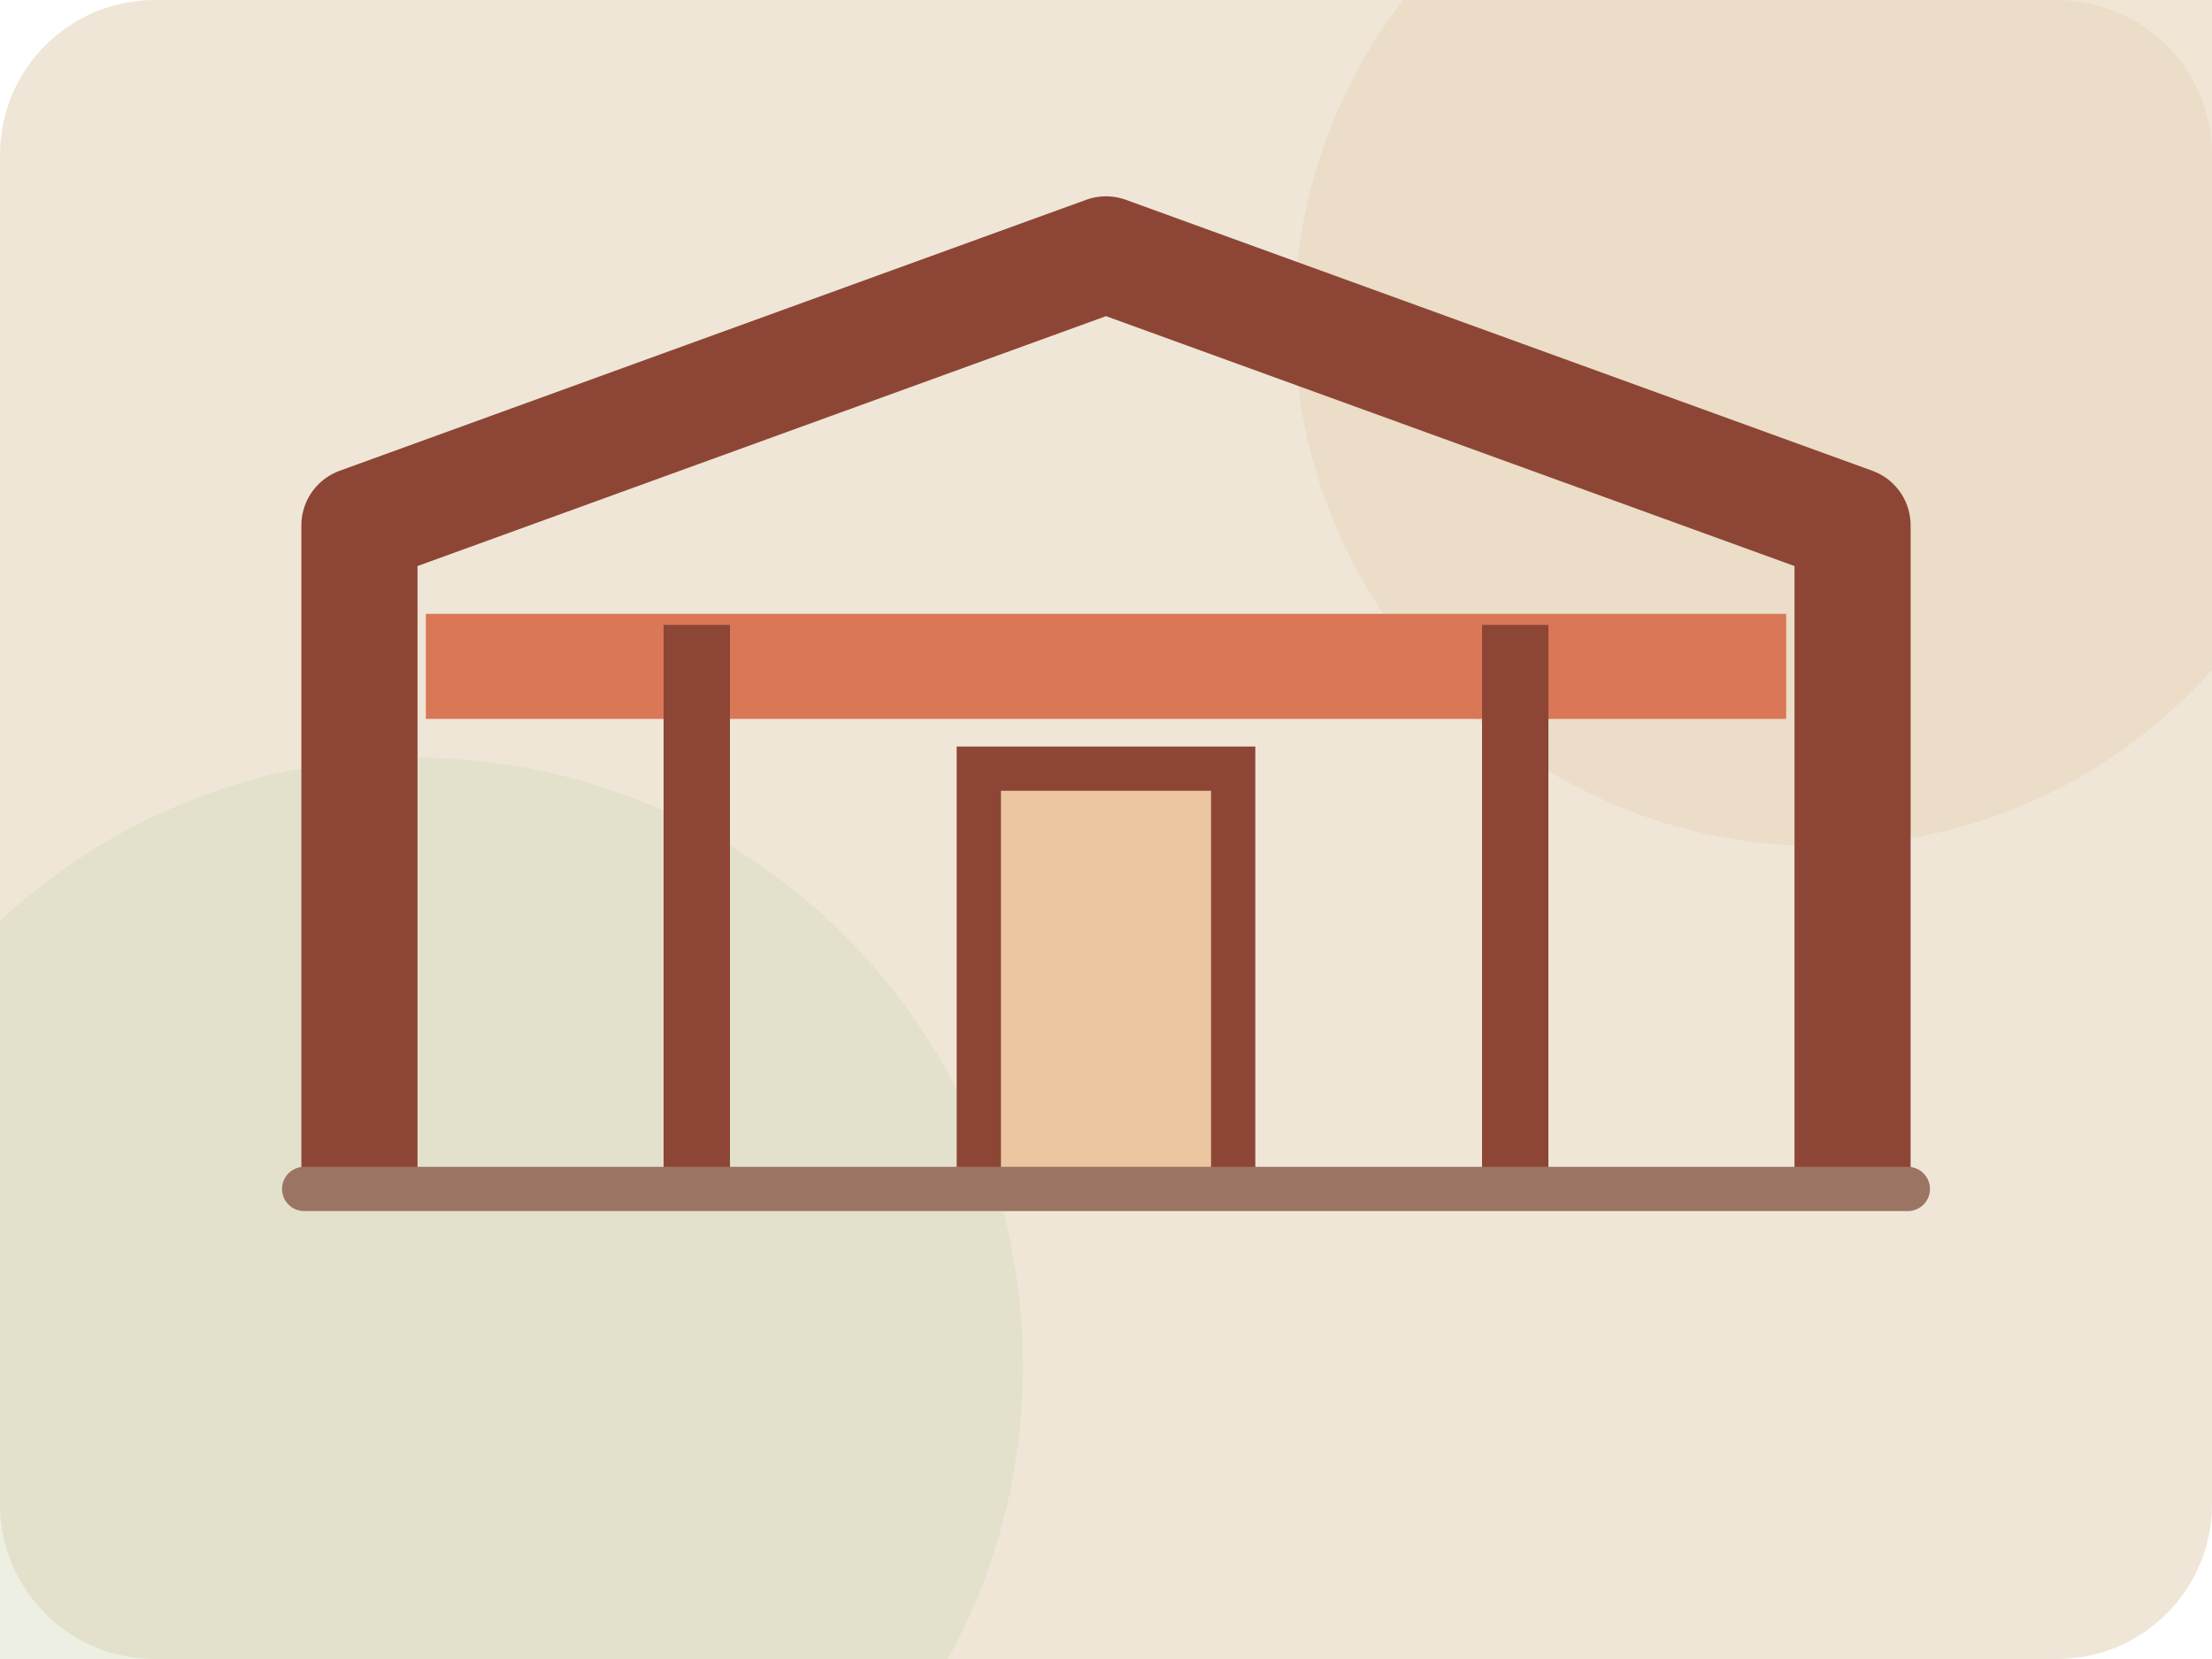
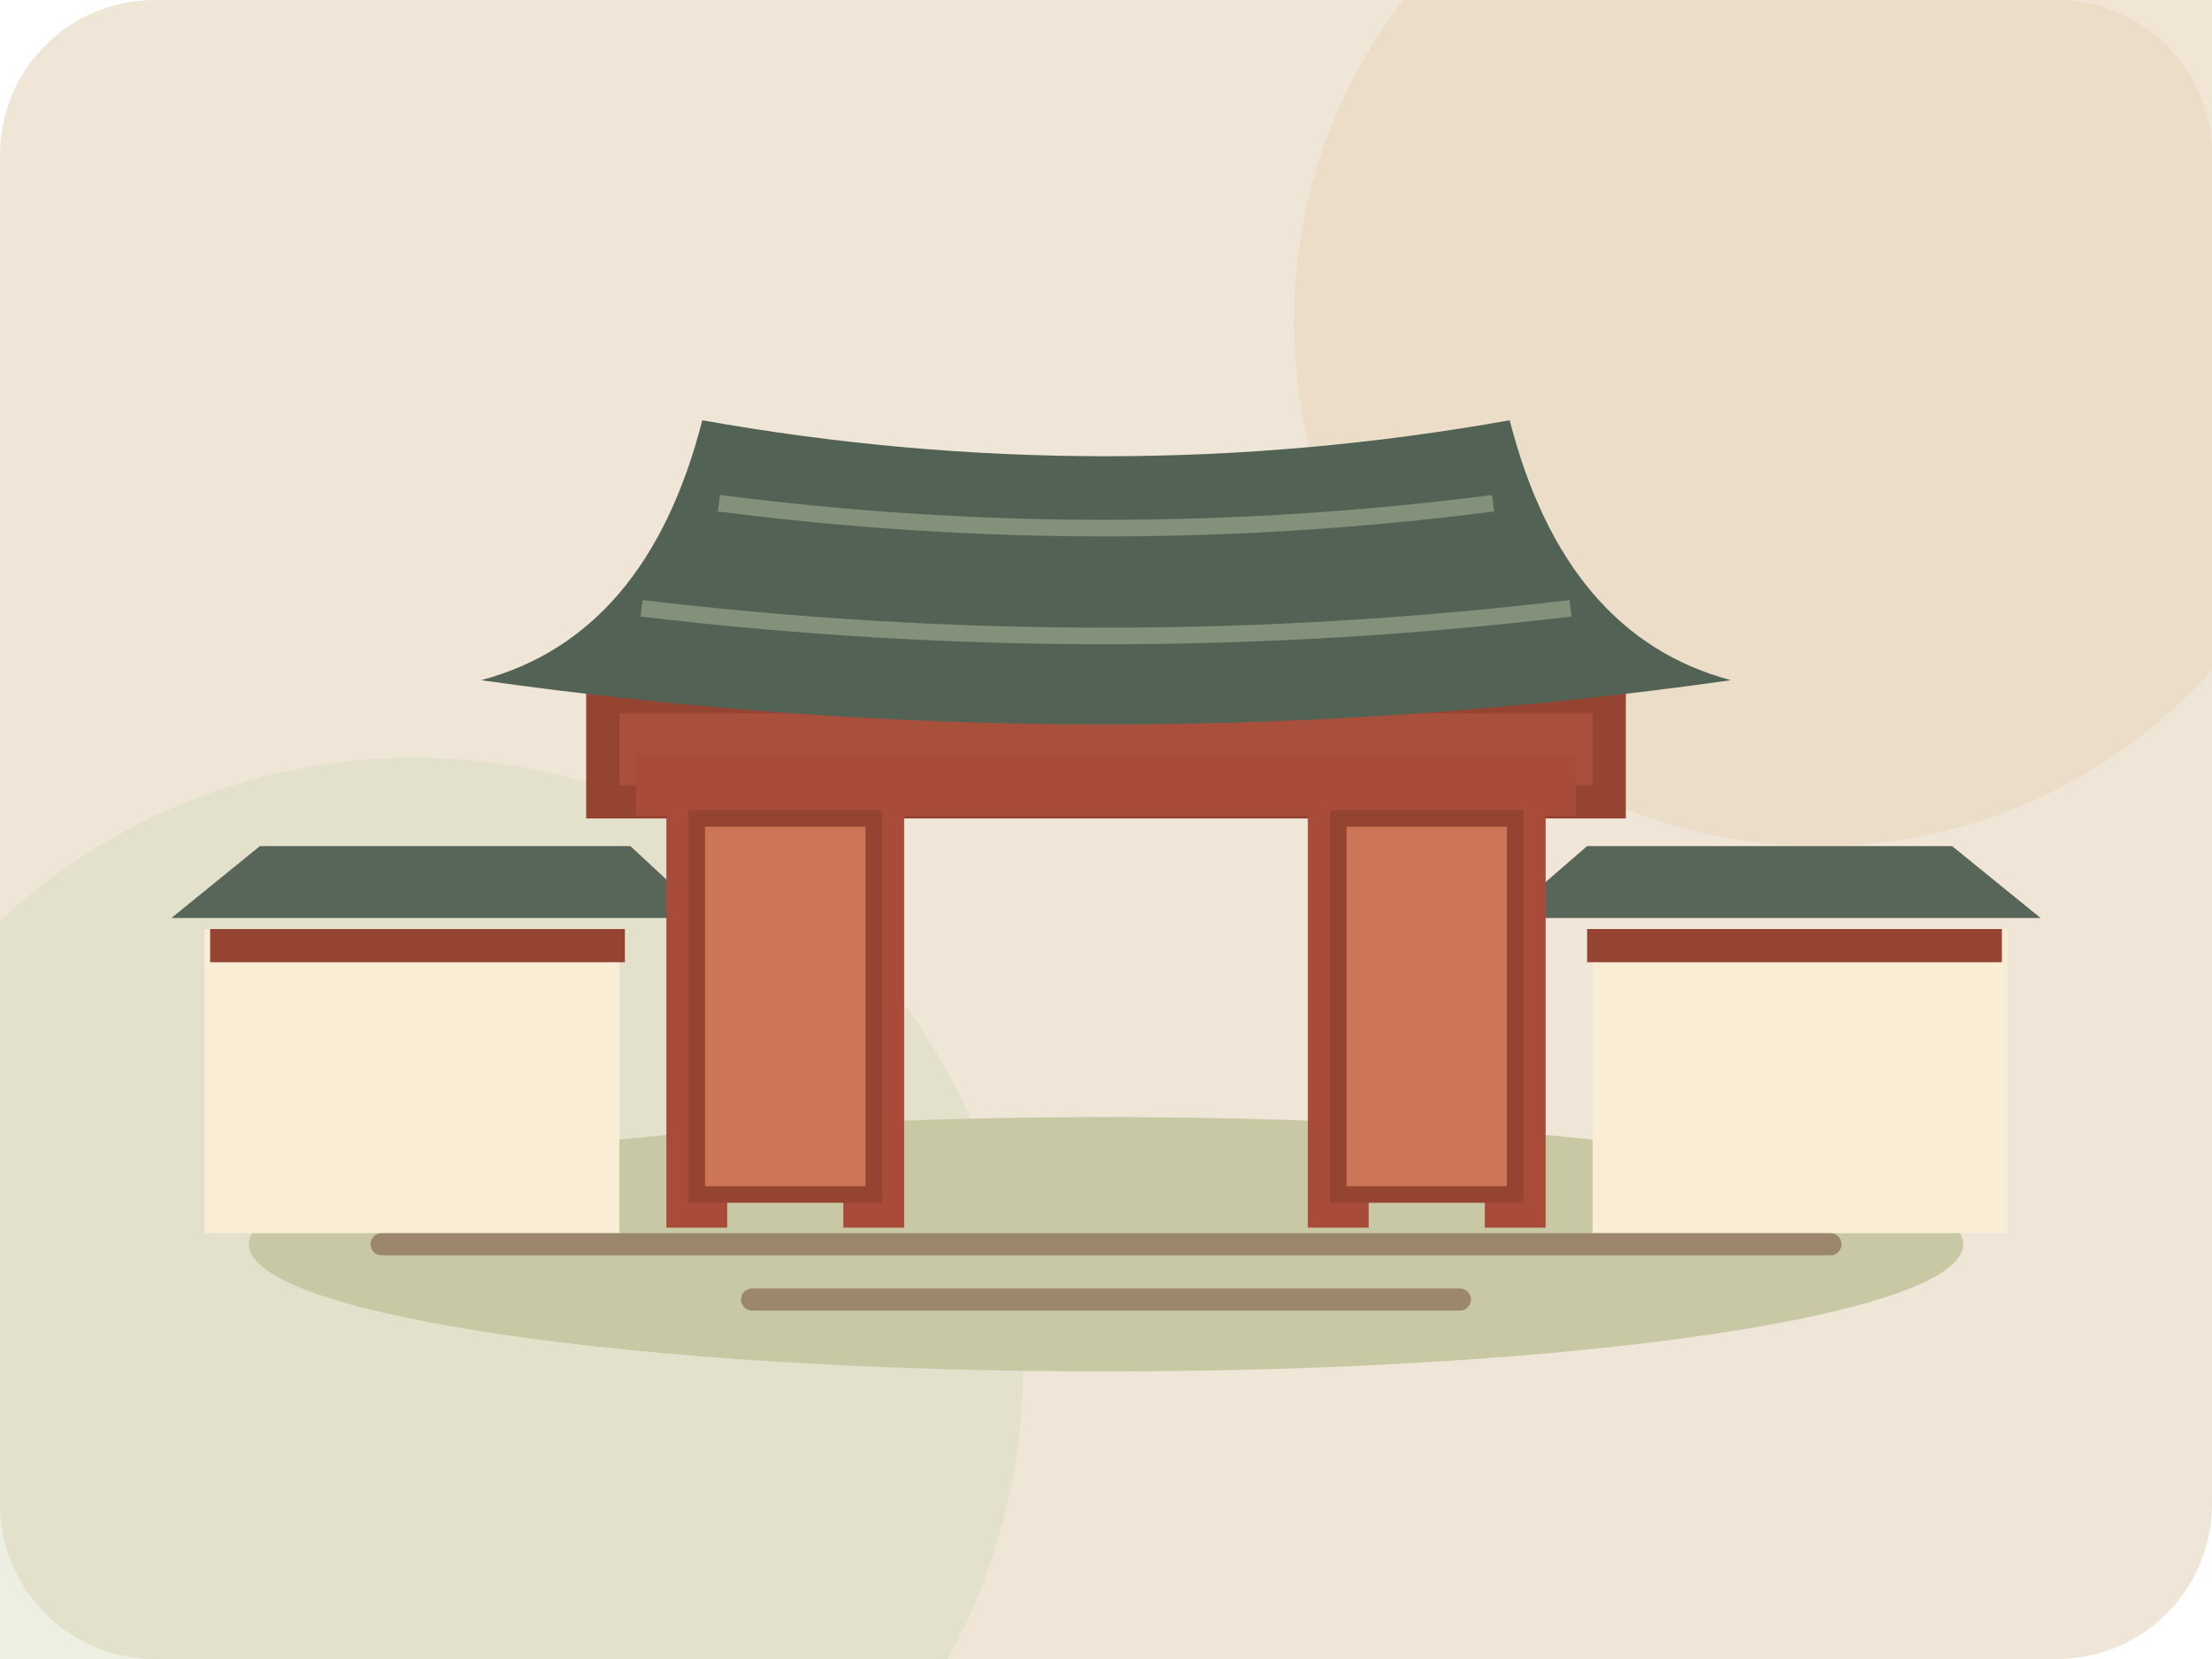
- <svg xmlns="http://www.w3.org/2000/svg" width="400" height="300" viewBox="0 0 400 300" role="img" aria-label="gate">
+ <svg xmlns="http://www.w3.org/2000/svg" width="400" height="300" viewBox="0 0 400 300">
  <rect width="400" height="300" rx="28" fill="#EFE6D7" />
  <circle cx="329" cy="58" r="95" fill="#E9D9BF" opacity=".65" />
  <circle cx="75" cy="247" r="110" fill="#D4DBBF" opacity=".45" />
-   <path d="M65 212v-117l135-49 135 49v117" fill="none" stroke="#8D4635" stroke-width="21" stroke-linejoin="round" />
-   <path d="M77 111h246v19H77z" fill="#D97756" />
-   <path d="M126 113v99m148-99v99" stroke="#8D4635" stroke-width="12" />
-   <path d="M177 212v-73h46v73" fill="#EBC6A0" stroke="#8D4635" stroke-width="8" />
-   <path d="M55 215h290" stroke="#9B7464" stroke-width="8" stroke-linecap="round" />
+   <ellipse cx="200" cy="225" rx="155" ry="23" fill="#C8C9A4" />
+   <path d="M37 168h75v55H37zm251 0h75v55h-75z" fill="#F9EDD5" />
+   <path d="M31 166l16-13h67l14 13zm241 0l15-13h66l16 13z" fill="#576658" />
+   <path d="M38 171h75m174 0h75M109 126h182v19H109z" fill="#A9503D" stroke="#964432" stroke-width="6" />
+   <path d="M87 123q30-8 40-47 73 13 146 0 10 39 40 47-113 16-226 0z" fill="#526355" />
+   <path d="M116 110q84 10 168 0m-154-19q70 9 140 0" fill="none" stroke="#83917B" stroke-width="3" />
+   <path d="M115 142h170m-159 0v80m148-80v80m-116-80v80m84-80v80" fill="none" stroke="#A84B39" stroke-width="11" />
+   <path d="M126 148h32v68h-32zm116 0h32v68h-32z" fill="#CD7557" stroke="#964432" stroke-width="3" />
+   <path d="M69 225h262m-195 10h128" stroke="#9C866E" stroke-width="4" stroke-linecap="round" />
</svg>
